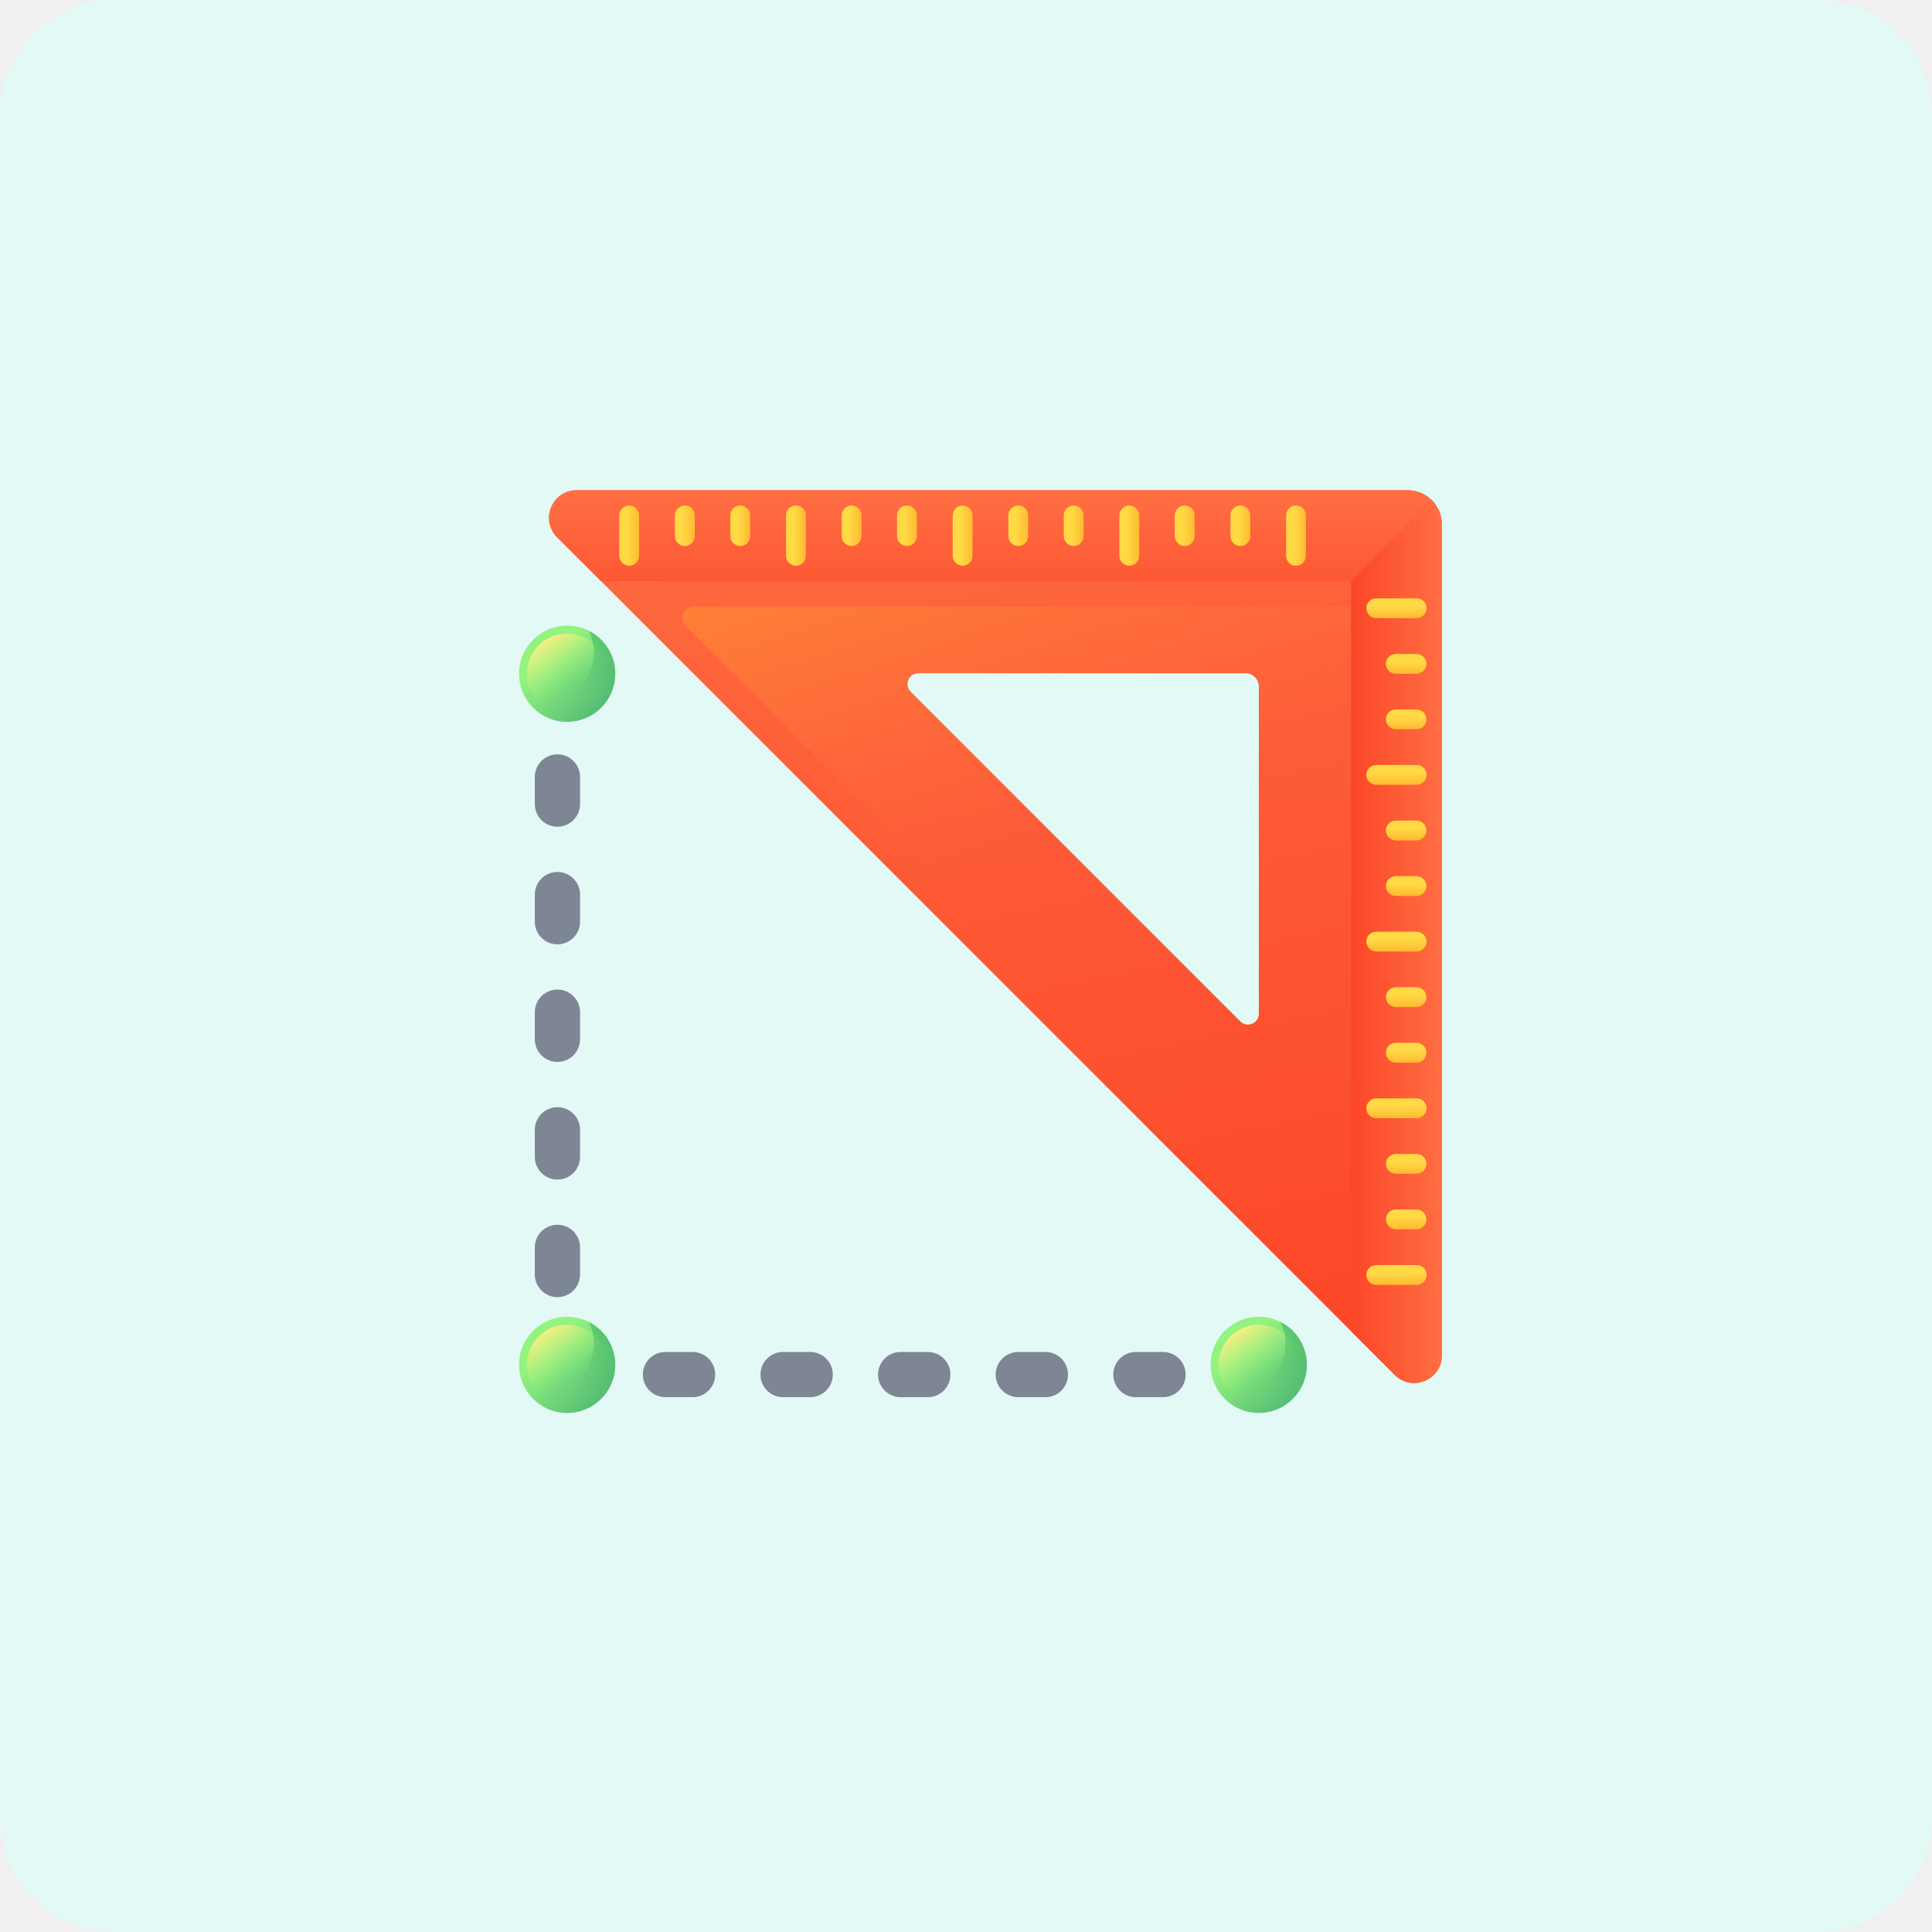
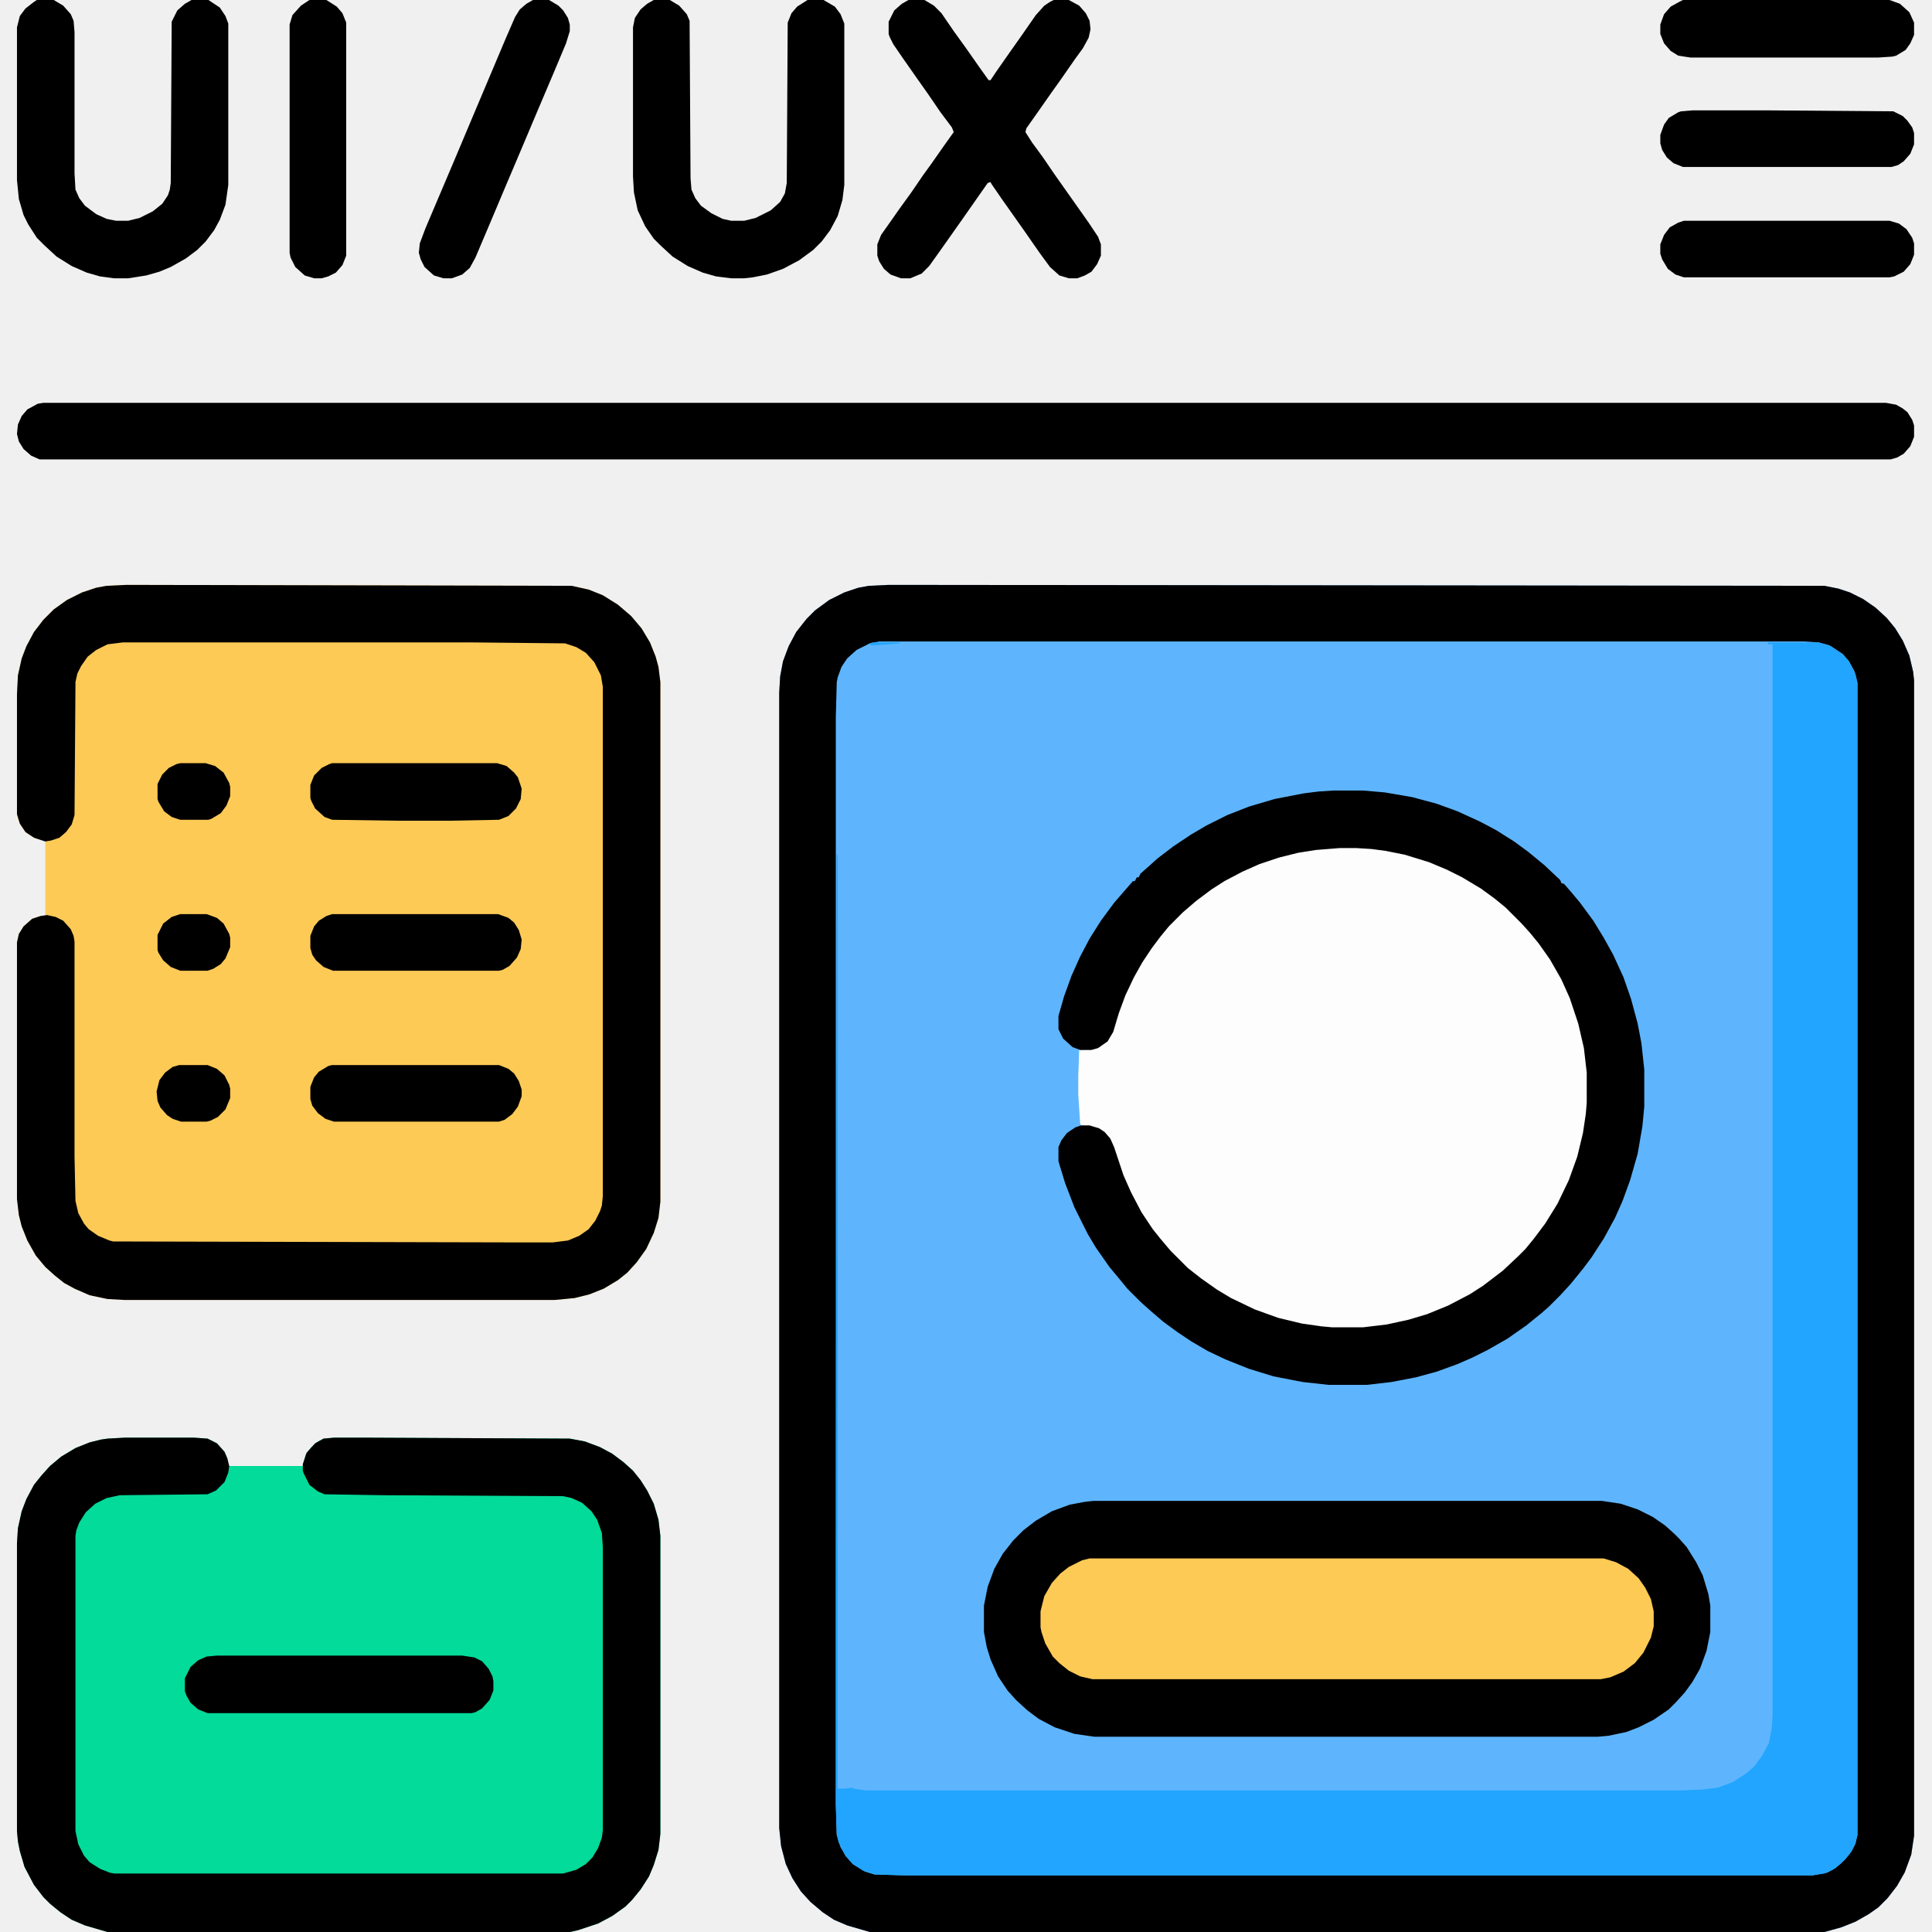
- <svg xmlns="http://www.w3.org/2000/svg" width="67" height="67" viewBox="0 0 67 67" fill="none">
-   <rect width="67" height="67" rx="4" fill="#E3F9F6" />
-   <g clip-path="url(#clip0_170_7098)">
-     <path d="M48.818 17H19.998C19.145 17 18.718 18.031 19.321 18.633L48.368 47.68C48.971 48.283 50.001 47.856 50.001 47.004V18.183C50.001 17.53 49.472 17 48.818 17V17ZM43.655 35.154C43.655 35.489 43.249 35.657 43.012 35.42L31.581 23.989C31.344 23.752 31.512 23.346 31.847 23.346H43.189C43.446 23.346 43.655 23.555 43.655 23.812V35.154Z" fill="url(#paint0_linear_170_7098)" />
-     <path d="M48.821 21.027H24.067C23.709 21.027 23.529 21.461 23.783 21.714L49.737 47.669C49.9 47.503 50.004 47.275 50.004 47.004V22.21C50.004 21.557 49.474 21.027 48.821 21.027ZM43.658 35.155C43.658 35.49 43.252 35.658 43.015 35.421L31.584 23.99C31.346 23.753 31.515 23.347 31.85 23.347H43.192C43.449 23.347 43.658 23.556 43.658 23.813V35.155Z" fill="url(#paint1_linear_170_7098)" />
-     <path d="M49.655 17.346C49.441 17.132 49.145 17 48.819 17H19.998C19.145 17 18.718 18.03 19.321 18.633L20.84 20.151H46.85L49.655 17.346Z" fill="url(#paint2_linear_170_7098)" />
-     <path d="M46.852 46.161L48.37 47.68C48.973 48.282 50.003 47.855 50.003 47.002V18.182C50.003 17.855 49.871 17.56 49.657 17.346L46.852 20.151V46.161Z" fill="url(#paint3_linear_170_7098)" />
-     <path d="M22.164 17.875V19.276C22.164 19.466 22.01 19.619 21.82 19.619C21.631 19.619 21.477 19.465 21.477 19.276V17.875C21.477 17.685 21.631 17.531 21.82 17.531C22.01 17.531 22.164 17.685 22.164 17.875Z" fill="url(#paint4_linear_170_7098)" />
-     <path d="M24.094 17.875V18.591C24.094 18.781 23.94 18.935 23.75 18.935C23.56 18.935 23.406 18.781 23.406 18.591V17.875C23.406 17.685 23.56 17.531 23.75 17.531C23.94 17.531 24.094 17.685 24.094 17.875Z" fill="url(#paint5_linear_170_7098)" />
-     <path d="M26.016 17.875V18.591C26.016 18.781 25.862 18.935 25.672 18.935C25.482 18.935 25.328 18.781 25.328 18.591V17.875C25.328 17.685 25.482 17.531 25.672 17.531C25.862 17.531 26.016 17.685 26.016 17.875Z" fill="url(#paint6_linear_170_7098)" />
-     <path d="M27.946 17.875V19.276C27.946 19.466 27.792 19.619 27.602 19.619C27.412 19.619 27.258 19.465 27.258 19.276V17.875C27.258 17.685 27.412 17.531 27.602 17.531C27.792 17.531 27.946 17.685 27.946 17.875Z" fill="url(#paint7_linear_170_7098)" />
-     <path d="M29.875 17.875V18.591C29.875 18.781 29.721 18.935 29.531 18.935C29.341 18.935 29.188 18.781 29.188 18.591V17.875C29.188 17.685 29.341 17.531 29.531 17.531C29.721 17.531 29.875 17.685 29.875 17.875Z" fill="url(#paint8_linear_170_7098)" />
-     <path d="M31.797 17.875V18.591C31.797 18.781 31.643 18.935 31.453 18.935C31.263 18.935 31.109 18.781 31.109 18.591V17.875C31.109 17.685 31.263 17.531 31.453 17.531C31.643 17.531 31.797 17.685 31.797 17.875Z" fill="url(#paint9_linear_170_7098)" />
-     <path d="M33.727 17.875V19.276C33.727 19.466 33.573 19.619 33.383 19.619C33.193 19.619 33.039 19.465 33.039 19.276V17.875C33.039 17.685 33.193 17.531 33.383 17.531C33.573 17.531 33.727 17.685 33.727 17.875Z" fill="url(#paint10_linear_170_7098)" />
-     <path d="M35.657 17.875V18.591C35.657 18.781 35.503 18.935 35.313 18.935C35.123 18.935 34.969 18.781 34.969 18.591V17.875C34.969 17.685 35.123 17.531 35.313 17.531C35.503 17.531 35.657 17.685 35.657 17.875Z" fill="url(#paint11_linear_170_7098)" />
-     <path d="M37.578 17.875V18.591C37.578 18.781 37.424 18.935 37.234 18.935C37.045 18.935 36.891 18.781 36.891 18.591V17.875C36.891 17.685 37.045 17.531 37.234 17.531C37.424 17.531 37.578 17.685 37.578 17.875Z" fill="url(#paint12_linear_170_7098)" />
-     <path d="M39.508 17.875V19.276C39.508 19.466 39.354 19.619 39.164 19.619C38.974 19.619 38.82 19.465 38.82 19.276V17.875C38.82 17.685 38.974 17.531 39.164 17.531C39.354 17.531 39.508 17.685 39.508 17.875Z" fill="url(#paint13_linear_170_7098)" />
-     <path d="M41.43 17.875V18.591C41.43 18.781 41.276 18.935 41.086 18.935C40.896 18.935 40.742 18.781 40.742 18.591V17.875C40.742 17.685 40.896 17.531 41.086 17.531C41.276 17.531 41.43 17.685 41.43 17.875Z" fill="url(#paint14_linear_170_7098)" />
-     <path d="M43.36 17.875V18.591C43.36 18.781 43.206 18.935 43.016 18.935C42.826 18.935 42.672 18.781 42.672 18.591V17.875C42.672 17.685 42.826 17.531 43.016 17.531C43.206 17.531 43.36 17.685 43.36 17.875Z" fill="url(#paint15_linear_170_7098)" />
-     <path d="M45.289 17.875V19.276C45.289 19.466 45.135 19.619 44.946 19.619C44.755 19.619 44.602 19.465 44.602 19.276V17.875C44.602 17.685 44.755 17.531 44.946 17.531C45.135 17.531 45.289 17.685 45.289 17.875Z" fill="url(#paint16_linear_170_7098)" />
-     <path d="M49.127 21.438H47.727C47.537 21.438 47.383 21.284 47.383 21.094C47.383 20.904 47.537 20.75 47.727 20.75H49.127C49.317 20.75 49.471 20.904 49.471 21.094C49.471 21.284 49.317 21.438 49.127 21.438Z" fill="url(#paint17_linear_170_7098)" />
-     <path d="M49.122 23.366H48.406C48.216 23.366 48.062 23.212 48.062 23.022C48.062 22.832 48.217 22.678 48.406 22.678H49.122C49.312 22.678 49.466 22.832 49.466 23.022C49.466 23.212 49.312 23.366 49.122 23.366Z" fill="url(#paint18_linear_170_7098)" />
-     <path d="M49.122 25.291H48.406C48.216 25.291 48.062 25.137 48.062 24.947C48.062 24.757 48.217 24.604 48.406 24.604H49.122C49.312 24.604 49.466 24.758 49.466 24.947C49.466 25.137 49.312 25.291 49.122 25.291Z" fill="url(#paint19_linear_170_7098)" />
-     <path d="M49.127 27.217H47.727C47.537 27.217 47.383 27.063 47.383 26.873C47.383 26.683 47.537 26.529 47.727 26.529H49.127C49.317 26.529 49.471 26.683 49.471 26.873C49.471 27.063 49.317 27.217 49.127 27.217Z" fill="url(#paint20_linear_170_7098)" />
-     <path d="M49.122 29.145H48.406C48.216 29.145 48.062 28.991 48.062 28.801C48.062 28.611 48.217 28.457 48.406 28.457H49.122C49.312 28.457 49.466 28.611 49.466 28.801C49.466 28.991 49.312 29.145 49.122 29.145Z" fill="url(#paint21_linear_170_7098)" />
-     <path d="M49.122 31.071H48.406C48.216 31.071 48.062 30.917 48.062 30.727C48.062 30.537 48.217 30.383 48.406 30.383H49.122C49.312 30.383 49.466 30.537 49.466 30.727C49.466 30.917 49.312 31.071 49.122 31.071Z" fill="url(#paint22_linear_170_7098)" />
-     <path d="M49.127 32.998H47.727C47.537 32.998 47.383 32.844 47.383 32.654C47.383 32.465 47.537 32.31 47.727 32.31H49.127C49.317 32.31 49.471 32.465 49.471 32.654C49.471 32.844 49.317 32.998 49.127 32.998Z" fill="url(#paint23_linear_170_7098)" />
-     <path d="M49.122 34.924H48.406C48.216 34.924 48.062 34.77 48.062 34.58C48.062 34.39 48.217 34.236 48.406 34.236H49.122C49.312 34.236 49.466 34.39 49.466 34.58C49.466 34.77 49.312 34.924 49.122 34.924Z" fill="url(#paint24_linear_170_7098)" />
-     <path d="M49.122 36.852H48.406C48.216 36.852 48.062 36.698 48.062 36.508C48.062 36.318 48.217 36.164 48.406 36.164H49.122C49.312 36.164 49.466 36.318 49.466 36.508C49.466 36.698 49.312 36.852 49.122 36.852Z" fill="url(#paint25_linear_170_7098)" />
-     <path d="M49.127 38.778H47.727C47.537 38.778 47.383 38.624 47.383 38.434C47.383 38.244 47.537 38.09 47.727 38.09H49.127C49.317 38.09 49.471 38.244 49.471 38.434C49.471 38.624 49.317 38.778 49.127 38.778Z" fill="url(#paint26_linear_170_7098)" />
-     <path d="M49.122 40.705H48.406C48.216 40.705 48.062 40.551 48.062 40.361C48.062 40.172 48.217 40.018 48.406 40.018H49.122C49.312 40.018 49.466 40.172 49.466 40.361C49.466 40.551 49.312 40.705 49.122 40.705Z" fill="url(#paint27_linear_170_7098)" />
-     <path d="M49.122 42.631H48.406C48.216 42.631 48.062 42.477 48.062 42.287C48.062 42.097 48.217 41.943 48.406 41.943H49.122C49.312 41.943 49.466 42.097 49.466 42.287C49.466 42.477 49.312 42.631 49.122 42.631Z" fill="url(#paint28_linear_170_7098)" />
-     <path d="M49.127 44.559H47.727C47.537 44.559 47.383 44.405 47.383 44.215C47.383 44.025 47.537 43.871 47.727 43.871H49.127C49.317 43.871 49.471 44.025 49.471 44.215C49.471 44.405 49.317 44.559 49.127 44.559Z" fill="url(#paint29_linear_170_7098)" />
-     <path d="M44.411 48.453H43.469C43.036 48.453 42.685 48.102 42.685 47.669C42.685 47.236 43.036 46.885 43.469 46.885H44.411C44.844 46.885 45.195 47.236 45.195 47.669C45.195 48.102 44.844 48.453 44.411 48.453ZM40.332 48.453H39.391C38.958 48.453 38.607 48.102 38.607 47.669C38.607 47.236 38.958 46.885 39.391 46.885H40.332C40.765 46.885 41.117 47.236 41.117 47.669C41.117 48.102 40.766 48.453 40.332 48.453ZM36.254 48.453H35.313C34.88 48.453 34.528 48.102 34.528 47.669C34.528 47.236 34.88 46.885 35.313 46.885H36.254C36.687 46.885 37.038 47.236 37.038 47.669C37.038 48.102 36.687 48.453 36.254 48.453ZM32.175 48.453H31.234C30.801 48.453 30.45 48.102 30.45 47.669C30.45 47.236 30.801 46.885 31.234 46.885H32.175C32.609 46.885 32.96 47.236 32.96 47.669C32.96 48.102 32.609 48.453 32.175 48.453ZM28.097 48.453H27.156C26.723 48.453 26.372 48.102 26.372 47.669C26.372 47.236 26.723 46.885 27.156 46.885H28.097C28.53 46.885 28.881 47.236 28.881 47.669C28.881 48.102 28.53 48.453 28.097 48.453ZM24.019 48.453H23.077C22.644 48.453 22.293 48.102 22.293 47.669C22.293 47.236 22.644 46.885 23.077 46.885H24.019C24.452 46.885 24.803 47.236 24.803 47.669C24.803 48.102 24.452 48.453 24.019 48.453ZM19.94 48.453H19.331C18.898 48.453 18.547 48.102 18.547 47.669V47.337C18.547 46.904 18.898 46.553 19.331 46.553C19.596 46.553 19.831 46.684 19.973 46.886C20.391 46.903 20.724 47.247 20.724 47.669C20.724 48.102 20.373 48.453 19.94 48.453ZM19.331 44.984C18.898 44.984 18.547 44.633 18.547 44.2V43.258C18.547 42.825 18.898 42.474 19.331 42.474C19.764 42.474 20.116 42.825 20.116 43.258V44.2C20.116 44.633 19.764 44.984 19.331 44.984ZM19.331 40.906C18.898 40.906 18.547 40.554 18.547 40.121V39.18C18.547 38.747 18.898 38.396 19.331 38.396C19.764 38.396 20.116 38.747 20.116 39.18V40.121C20.116 40.554 19.764 40.906 19.331 40.906ZM19.331 36.827C18.898 36.827 18.547 36.476 18.547 36.043V35.102C18.547 34.669 18.898 34.317 19.331 34.317C19.764 34.317 20.116 34.669 20.116 35.102V36.043C20.116 36.476 19.764 36.827 19.331 36.827ZM19.331 32.749C18.898 32.749 18.547 32.398 18.547 31.964V31.023C18.547 30.59 18.898 30.239 19.331 30.239C19.764 30.239 20.116 30.59 20.116 31.023V31.964C20.116 32.398 19.764 32.749 19.331 32.749ZM19.331 28.67C18.898 28.67 18.547 28.319 18.547 27.886V26.945C18.547 26.512 18.898 26.16 19.331 26.16C19.764 26.16 20.116 26.512 20.116 26.945V27.886C20.116 28.319 19.764 28.67 19.331 28.67ZM19.331 24.592C18.898 24.592 18.547 24.241 18.547 23.808V22.866C18.547 22.433 18.898 22.082 19.331 22.082C19.764 22.082 20.116 22.433 20.116 22.866V23.808C20.116 24.241 19.764 24.592 19.331 24.592Z" fill="#7E8595" />
-     <path d="M19.668 49.001C20.59 49.001 21.336 48.254 21.336 47.332C21.336 46.411 20.59 45.664 19.668 45.664C18.747 45.664 18 46.411 18 47.332C18 48.254 18.747 49.001 19.668 49.001Z" fill="url(#paint30_linear_170_7098)" />
-     <path d="M19.666 48.724C20.435 48.724 21.058 48.101 21.058 47.332C21.058 46.563 20.435 45.94 19.666 45.94C18.897 45.94 18.273 46.563 18.273 47.332C18.273 48.101 18.897 48.724 19.666 48.724Z" fill="url(#paint31_linear_170_7098)" />
-     <path d="M20.418 45.84C20.531 46.064 20.594 46.318 20.594 46.586C20.594 47.507 19.847 48.254 18.926 48.254C18.658 48.254 18.404 48.191 18.18 48.078C18.453 48.625 19.019 49 19.672 49C20.593 49 21.34 48.254 21.34 47.332C21.34 46.679 20.965 46.114 20.418 45.84Z" fill="url(#paint32_linear_170_7098)" />
-     <path d="M19.668 25.034C20.59 25.034 21.336 24.287 21.336 23.366C21.336 22.444 20.59 21.697 19.668 21.697C18.747 21.697 18 22.444 18 23.366C18 24.287 18.747 25.034 19.668 25.034Z" fill="url(#paint33_linear_170_7098)" />
-     <path d="M19.666 24.757C20.435 24.757 21.058 24.134 21.058 23.365C21.058 22.596 20.435 21.973 19.666 21.973C18.897 21.973 18.273 22.596 18.273 23.365C18.273 24.134 18.897 24.757 19.666 24.757Z" fill="url(#paint34_linear_170_7098)" />
-     <path d="M20.418 21.873C20.531 22.098 20.594 22.351 20.594 22.619C20.594 23.541 19.847 24.288 18.926 24.288C18.658 24.288 18.404 24.224 18.18 24.111C18.454 24.658 19.019 25.034 19.672 25.034C20.593 25.034 21.34 24.287 21.34 23.365C21.34 22.712 20.965 22.147 20.418 21.873Z" fill="url(#paint35_linear_170_7098)" />
-     <path d="M43.653 49.001C44.574 49.001 45.321 48.254 45.321 47.332C45.321 46.411 44.574 45.664 43.653 45.664C42.731 45.664 41.984 46.411 41.984 47.332C41.984 48.254 42.731 49.001 43.653 49.001Z" fill="url(#paint36_linear_170_7098)" />
-     <path d="M43.65 48.724C44.419 48.724 45.042 48.101 45.042 47.332C45.042 46.563 44.419 45.94 43.65 45.94C42.881 45.94 42.258 46.563 42.258 47.332C42.258 48.101 42.881 48.724 43.65 48.724Z" fill="url(#paint37_linear_170_7098)" />
-     <path d="M44.403 45.84C44.515 46.064 44.578 46.318 44.578 46.586C44.578 47.507 43.832 48.254 42.91 48.254C42.642 48.254 42.389 48.191 42.164 48.078C42.438 48.625 43.003 49 43.656 49C44.578 49 45.325 48.253 45.325 47.332C45.325 46.679 44.949 46.114 44.403 45.84Z" fill="url(#paint38_linear_170_7098)" />
-   </g>
-   <defs>
-     <linearGradient id="paint0_linear_170_7098" x1="32.856" y1="10.13" x2="46.399" y2="74.667" gradientUnits="userSpaceOnUse">
-       <stop stop-color="#FF7044" />
-       <stop offset="1" stop-color="#F92814" />
-     </linearGradient>
-     <linearGradient id="paint1_linear_170_7098" x1="38.974" y1="27.936" x2="32.817" y2="10.151" gradientUnits="userSpaceOnUse">
-       <stop stop-color="#FF7044" stop-opacity="0" />
-       <stop offset="1" stop-color="#FFA425" />
-     </linearGradient>
-     <linearGradient id="paint2_linear_170_7098" x1="34.347" y1="16.899" x2="34.347" y2="26.719" gradientUnits="userSpaceOnUse">
-       <stop stop-color="#FF7044" />
-       <stop offset="1" stop-color="#F92814" />
-     </linearGradient>
-     <linearGradient id="paint3_linear_170_7098" x1="50.127" y1="32.654" x2="44.518" y2="32.654" gradientUnits="userSpaceOnUse">
-       <stop stop-color="#FF7044" />
-       <stop offset="1" stop-color="#F92814" />
-     </linearGradient>
-     <linearGradient id="paint4_linear_170_7098" x1="21.74" y1="18.575" x2="22.448" y2="18.575" gradientUnits="userSpaceOnUse">
-       <stop stop-color="#FFDA45" />
-       <stop offset="1" stop-color="#FFA425" />
-     </linearGradient>
-     <linearGradient id="paint5_linear_170_7098" x1="23.67" y1="18.233" x2="24.378" y2="18.233" gradientUnits="userSpaceOnUse">
-       <stop stop-color="#FFDA45" />
-       <stop offset="1" stop-color="#FFA425" />
-     </linearGradient>
-     <linearGradient id="paint6_linear_170_7098" x1="25.592" y1="18.233" x2="26.3" y2="18.233" gradientUnits="userSpaceOnUse">
-       <stop stop-color="#FFDA45" />
-       <stop offset="1" stop-color="#FFA425" />
-     </linearGradient>
-     <linearGradient id="paint7_linear_170_7098" x1="27.522" y1="18.575" x2="28.229" y2="18.575" gradientUnits="userSpaceOnUse">
-       <stop stop-color="#FFDA45" />
-       <stop offset="1" stop-color="#FFA425" />
-     </linearGradient>
-     <linearGradient id="paint8_linear_170_7098" x1="29.451" y1="18.233" x2="30.159" y2="18.233" gradientUnits="userSpaceOnUse">
-       <stop stop-color="#FFDA45" />
-       <stop offset="1" stop-color="#FFA425" />
-     </linearGradient>
-     <linearGradient id="paint9_linear_170_7098" x1="31.373" y1="18.233" x2="32.081" y2="18.233" gradientUnits="userSpaceOnUse">
-       <stop stop-color="#FFDA45" />
-       <stop offset="1" stop-color="#FFA425" />
-     </linearGradient>
-     <linearGradient id="paint10_linear_170_7098" x1="33.303" y1="18.575" x2="34.01" y2="18.575" gradientUnits="userSpaceOnUse">
-       <stop stop-color="#FFDA45" />
-       <stop offset="1" stop-color="#FFA425" />
-     </linearGradient>
-     <linearGradient id="paint11_linear_170_7098" x1="35.233" y1="18.233" x2="35.94" y2="18.233" gradientUnits="userSpaceOnUse">
-       <stop stop-color="#FFDA45" />
-       <stop offset="1" stop-color="#FFA425" />
-     </linearGradient>
-     <linearGradient id="paint12_linear_170_7098" x1="37.154" y1="18.233" x2="37.862" y2="18.233" gradientUnits="userSpaceOnUse">
-       <stop stop-color="#FFDA45" />
-       <stop offset="1" stop-color="#FFA425" />
-     </linearGradient>
-     <linearGradient id="paint13_linear_170_7098" x1="39.084" y1="18.575" x2="39.792" y2="18.575" gradientUnits="userSpaceOnUse">
-       <stop stop-color="#FFDA45" />
-       <stop offset="1" stop-color="#FFA425" />
-     </linearGradient>
-     <linearGradient id="paint14_linear_170_7098" x1="41.006" y1="18.233" x2="41.714" y2="18.233" gradientUnits="userSpaceOnUse">
-       <stop stop-color="#FFDA45" />
-       <stop offset="1" stop-color="#FFA425" />
-     </linearGradient>
-     <linearGradient id="paint15_linear_170_7098" x1="42.936" y1="18.233" x2="43.643" y2="18.233" gradientUnits="userSpaceOnUse">
-       <stop stop-color="#FFDA45" />
-       <stop offset="1" stop-color="#FFA425" />
-     </linearGradient>
-     <linearGradient id="paint16_linear_170_7098" x1="44.865" y1="18.575" x2="45.573" y2="18.575" gradientUnits="userSpaceOnUse">
-       <stop stop-color="#FFDA45" />
-       <stop offset="1" stop-color="#FFA425" />
-     </linearGradient>
-     <linearGradient id="paint17_linear_170_7098" x1="48.427" y1="21.014" x2="48.427" y2="21.721" gradientUnits="userSpaceOnUse">
-       <stop stop-color="#FFDA45" />
-       <stop offset="1" stop-color="#FFA425" />
-     </linearGradient>
-     <linearGradient id="paint18_linear_170_7098" x1="48.764" y1="22.942" x2="48.764" y2="23.649" gradientUnits="userSpaceOnUse">
-       <stop stop-color="#FFDA45" />
-       <stop offset="1" stop-color="#FFA425" />
-     </linearGradient>
-     <linearGradient id="paint19_linear_170_7098" x1="48.764" y1="24.867" x2="48.764" y2="25.575" gradientUnits="userSpaceOnUse">
-       <stop stop-color="#FFDA45" />
-       <stop offset="1" stop-color="#FFA425" />
-     </linearGradient>
-     <linearGradient id="paint20_linear_170_7098" x1="48.427" y1="26.793" x2="48.427" y2="27.501" gradientUnits="userSpaceOnUse">
-       <stop stop-color="#FFDA45" />
-       <stop offset="1" stop-color="#FFA425" />
-     </linearGradient>
-     <linearGradient id="paint21_linear_170_7098" x1="48.764" y1="28.721" x2="48.764" y2="29.428" gradientUnits="userSpaceOnUse">
-       <stop stop-color="#FFDA45" />
-       <stop offset="1" stop-color="#FFA425" />
-     </linearGradient>
-     <linearGradient id="paint22_linear_170_7098" x1="48.764" y1="30.647" x2="48.764" y2="31.354" gradientUnits="userSpaceOnUse">
-       <stop stop-color="#FFDA45" />
-       <stop offset="1" stop-color="#FFA425" />
-     </linearGradient>
-     <linearGradient id="paint23_linear_170_7098" x1="48.427" y1="32.574" x2="48.427" y2="33.282" gradientUnits="userSpaceOnUse">
-       <stop stop-color="#FFDA45" />
-       <stop offset="1" stop-color="#FFA425" />
-     </linearGradient>
-     <linearGradient id="paint24_linear_170_7098" x1="48.764" y1="34.5" x2="48.764" y2="35.208" gradientUnits="userSpaceOnUse">
-       <stop stop-color="#FFDA45" />
-       <stop offset="1" stop-color="#FFA425" />
-     </linearGradient>
-     <linearGradient id="paint25_linear_170_7098" x1="48.764" y1="36.428" x2="48.764" y2="37.136" gradientUnits="userSpaceOnUse">
-       <stop stop-color="#FFDA45" />
-       <stop offset="1" stop-color="#FFA425" />
-     </linearGradient>
-     <linearGradient id="paint26_linear_170_7098" x1="48.427" y1="38.354" x2="48.427" y2="39.061" gradientUnits="userSpaceOnUse">
-       <stop stop-color="#FFDA45" />
-       <stop offset="1" stop-color="#FFA425" />
-     </linearGradient>
-     <linearGradient id="paint27_linear_170_7098" x1="48.764" y1="40.281" x2="48.764" y2="40.989" gradientUnits="userSpaceOnUse">
-       <stop stop-color="#FFDA45" />
-       <stop offset="1" stop-color="#FFA425" />
-     </linearGradient>
-     <linearGradient id="paint28_linear_170_7098" x1="48.764" y1="42.207" x2="48.764" y2="42.915" gradientUnits="userSpaceOnUse">
-       <stop stop-color="#FFDA45" />
-       <stop offset="1" stop-color="#FFA425" />
-     </linearGradient>
-     <linearGradient id="paint29_linear_170_7098" x1="48.427" y1="44.135" x2="48.427" y2="44.842" gradientUnits="userSpaceOnUse">
-       <stop stop-color="#FFDA45" />
-       <stop offset="1" stop-color="#FFA425" />
-     </linearGradient>
-     <linearGradient id="paint30_linear_170_7098" x1="19.044" y1="46.708" x2="21.205" y2="48.869" gradientUnits="userSpaceOnUse">
-       <stop stop-color="#92F37F" />
-       <stop offset="1" stop-color="#4AB272" />
-     </linearGradient>
-     <linearGradient id="paint31_linear_170_7098" x1="19.866" y1="47.615" x2="18.837" y2="46.156" gradientUnits="userSpaceOnUse">
-       <stop stop-color="#92F37F" stop-opacity="0" />
-       <stop offset="1" stop-color="#FFEE83" />
-     </linearGradient>
-     <linearGradient id="paint32_linear_170_7098" x1="19.73" y1="47.971" x2="22.023" y2="43.707" gradientUnits="userSpaceOnUse">
-       <stop stop-color="#4AB272" stop-opacity="0" />
-       <stop offset="1" stop-color="#009245" />
-     </linearGradient>
-     <linearGradient id="paint33_linear_170_7098" x1="19.044" y1="22.741" x2="21.205" y2="24.902" gradientUnits="userSpaceOnUse">
-       <stop stop-color="#92F37F" />
-       <stop offset="1" stop-color="#4AB272" />
-     </linearGradient>
-     <linearGradient id="paint34_linear_170_7098" x1="19.866" y1="23.649" x2="18.837" y2="22.189" gradientUnits="userSpaceOnUse">
-       <stop stop-color="#92F37F" stop-opacity="0" />
-       <stop offset="1" stop-color="#FFEE83" />
-     </linearGradient>
-     <linearGradient id="paint35_linear_170_7098" x1="19.73" y1="24.005" x2="22.023" y2="19.74" gradientUnits="userSpaceOnUse">
-       <stop stop-color="#4AB272" stop-opacity="0" />
-       <stop offset="1" stop-color="#009245" />
-     </linearGradient>
-     <linearGradient id="paint36_linear_170_7098" x1="43.028" y1="46.708" x2="45.189" y2="48.869" gradientUnits="userSpaceOnUse">
-       <stop stop-color="#92F37F" />
-       <stop offset="1" stop-color="#4AB272" />
-     </linearGradient>
-     <linearGradient id="paint37_linear_170_7098" x1="43.85" y1="47.615" x2="42.821" y2="46.156" gradientUnits="userSpaceOnUse">
-       <stop stop-color="#92F37F" stop-opacity="0" />
-       <stop offset="1" stop-color="#FFEE83" />
-     </linearGradient>
-     <linearGradient id="paint38_linear_170_7098" x1="43.714" y1="47.971" x2="46.007" y2="43.707" gradientUnits="userSpaceOnUse">
-       <stop stop-color="#4AB272" stop-opacity="0" />
-       <stop offset="1" stop-color="#009245" />
-     </linearGradient>
-     <clipPath id="clip0_170_7098">
-       <rect width="32" height="32" fill="white" transform="translate(18 17)" />
-     </clipPath>
-   </defs>
+ <svg xmlns="http://www.w3.org/2000/svg" version="1.1" viewBox="0 0 2048 2048" width="512" height="512">
+   <path transform="translate(942,620)" d="m0 0 992 1 15 3 12 4 14 7 13 9 12 11 9 11 8 13 7 16 4 17 1 9v1225l-3 20-7 19-8 14-10 13-10 10-10 7-14 8-15 6-18 5h-1012l-24-7-14-6-12-8-13-11-10-11-9-14-7-15-5-19-2-19v-1204l1-17 3-16 6-16 8-15 11-14 9-9 15-11 16-8 15-5 11-2z" fill="#5EB5FE" />
+   <path transform="translate(134,620)" d="m0 0 472 1 18 4 15 6 16 10 14 12 11 13 9 15 6 15 3 11 2 16v551l-2 17-5 16-8 17-10 14-10 11-10 8-15 9-15 6-16 4-21 2h-456l-18-1-19-4-16-7-11-6-10-8-10-9-10-12-9-16-6-15-3-12-2-17v-272l2-9 5-8 9-8 9-3h5v-80l-10-2-10-6-6-8-3-7-1-5v-127l1-20 4-18 5-13 8-15 10-13 11-11 14-10 16-8 15-5 11-2z" fill="#FECA56" />
+   <path transform="translate(132,1524)" d="m0 0h74l14 1 10 5 8 9 3 7 1 8h79l3-12 6-8 7-6 6-3 11-1h39l211 1 16 3 16 6 13 7 12 9 10 9 8 10 7 11 7 14 5 17 2 17v316l-2 17-5 16-5 12-9 14-9 11-7 7-14 10-15 8-21 7-9 2h-490l-24-7-14-6-12-8-11-9-7-7-10-13-10-19-5-17-2-10-1-11v-305l1-16 4-18 5-13 8-15 8-10 9-10 12-10 15-9 15-6 12-3 7-1z" fill="#02DB99" />
+   <path transform="translate(942,620)" d="m0 0 992 1 15 3 12 4 14 7 13 9 12 11 9 11 8 13 7 16 4 17 1 9v1225l-3 20-7 19-8 14-10 13-10 10-10 7-14 8-15 6-18 5h-1012l-24-7-14-6-12-8-13-11-10-11-9-14-7-15-5-19-2-19v-1204l1-17 3-16 6-16 8-15 11-14 9-9 15-11 16-8 15-5 11-2zm-10 60-10 2-14 7-10 9-6 9-4 11-1 5-1 37v1153l1 32 4 13 6 10 7 8 13 8 10 3 33 1h961l16-3 9-5 10-9 7-9 4-8 2-9v-1221l-3-12-6-11-7-8-14-9-11-3-15-1z" fill="#010000" />
+   <path transform="translate(1420,898)" d="m0 0h18l24 2 22 4 19 5 20 7 24 11 20 12 14 10 11 9 12 11 17 17 11 14 10 14 14 24 9 20 10 30 5 23 3 26v32l-2 20-5 25-6 21-10 25-12 23-12 18-10 13-12 14-14 14-8 7-21 16-22 13-23 11-25 9-25 6-20 3-11 1h-33l-26-3-24-5-27-9-18-8-21-11-12-8-16-12-13-11-19-19-9-11-11-15-12-20-12-25-8-22-5-16-5-9-7-6-7-3-14-2-1-2-2-31v-19l1-28 13-1 8-3 6-4 3-1 2-4 5-12 6-20 10-24 11-21 10-15 10-14 9-10 7-8 14-14 11-9 18-13 20-12 23-11 19-7 23-6 15-3 16-2z" fill="#FDFDFE" />
+   <path transform="translate(1874,681)" d="m0 0h54l13 4 13 9 6 7 7 14 2 9v1221l-3 11-5 9-9 10-9 7-9 4-13 2h-961l-33-1-12-4-11-7-8-9-7-14-2-8-1-32v-196l1-811h1v990h8l7-1 2 1 13 2h861l26-1 16-2 16-6 14-9 9-8 8-11 7-13 3-15 1-13v-1137h-5z" fill="#21A5FE" />
+   <path transform="translate(1159,1591)" d="m0 0h539l20 3 18 6 16 8 13 9 10 9 5 5 8 9 10 16 7 14 6 20 2 12v28l-4 20-7 19-8 14-8 11-9 10-8 8-16 11-16 8-13 5-19 4-11 1h-534l-21-3-21-7-17-9-12-9-12-11-9-10-10-15-8-18-4-13-3-16v-28l4-20 7-19 9-16 11-14 11-11 13-10 17-10 19-7 16-3z" fill="#010000" />
+   <path transform="translate(134,620)" d="m0 0 472 1 18 4 15 6 16 10 14 12 11 13 9 15 6 15 3 11 2 16v551l-2 17-5 16-8 17-10 14-10 11-10 8-15 9-15 6-16 4-21 2h-456l-18-1-19-4-16-7-11-6-10-8-10-9-10-12-9-16-6-15-3-12-2-17v-272l2-9 5-8 9-8 9-3 7-1 9 2 8 4 8 9 3 7 1 6v228l1 47 3 13 6 11 5 6 10 7 12 5 4 1 425 1h41l16-2 12-5 10-7 7-9 5-10 2-6 1-10v-540l-2-12-7-14-9-10-10-6-12-4-97-1h-372l-16 2-12 6-9 7-7 10-4 8-2 9-1 141-3 10-6 8-7 6-9 3-6 1-12-4-9-6-6-9-3-10v-127l1-20 4-18 5-13 8-15 10-13 11-11 14-10 16-8 15-5 11-2z" fill="#010000" />
+   <path transform="translate(46,427)" d="m0 0h1953l11 2 7 4 5 4 5 8 2 6v12l-4 10-7 8-7 4-7 2h-1962l-9-4-8-7-5-8-2-8 1-10 4-9 6-7 11-6z" fill="#010000" />
+   <path transform="translate(132,1524)" d="m0 0h74l14 1 10 5 8 9 3 7 2 8-1 7-4 10-9 9-9 4-93 1-14 3-12 6-10 9-7 11-3 8-1 6v313l3 14 6 12 6 7 11 7 10 4 5 1h476l14-4 10-6 7-7 6-10 4-11 1-8v-300l-1-15-5-14-6-9-10-9-11-5-9-2-191-1-62-1-7-3-9-7-6-12-1-3v-7l4-12 9-10 9-5 11-1h39l211 1 16 3 16 6 13 7 12 9 10 9 8 10 7 11 7 14 5 17 2 17v316l-2 17-5 16-5 12-9 14-9 11-7 7-14 10-15 8-21 7-9 2h-490l-24-7-14-6-12-8-11-9-7-7-10-13-10-19-5-17-2-10-1-11v-305l1-16 4-18 5-13 8-15 8-10 9-10 12-10 15-9 15-6 12-3 7-1z" fill="#010000" />
+   <path transform="translate(1413,838)" d="m0 0h32l23 2 29 5 26 7 22 8 24 11 17 9 19 12 15 11 17 14 17 16 1 3 3 1 7 8 10 12 14 19 11 18 10 18 11 24 8 23 7 26 4 21 3 28v39l-2 21-5 29-8 28-8 22-8 18-12 22-13 20-9 12-13 16-11 12-12 12-8 7-16 13-20 14-21 12-16 8-16 7-22 8-22 6-26 5-26 3h-41l-27-3-31-6-26-8-25-10-19-9-17-10-15-10-15-11-14-12-10-9-14-14-9-11-10-12-14-20-9-15-14-28-10-26-7-23v-15l3-7 6-8 9-6 6-2h9l10 3 6 4 6 7 4 9 10 30 8 18 11 21 12 18 8 10 11 13 18 18 14 11 17 12 15 9 25 12 25 9 25 6 21 3 11 1h33l25-3 23-5 20-6 22-9 23-12 14-9 21-16 16-15 8-8 9-11 12-16 13-21 12-25 9-25 6-25 3-20 1-12v-32l-3-26-6-26-9-27-9-20-12-21-12-17-9-11-9-10-17-17-11-9-15-11-20-12-16-8-19-8-26-8-20-4-15-2-16-1h-18l-25 2-19 3-20 5-21 7-18 8-19 10-14 9-16 12-14 12-15 15-9 11-9 12-10 15-9 16-9 19-7 19-6 20-6 10-10 7-7 2h-12l-8-3-10-9-5-10v-14l6-21 8-22 9-20 10-19 12-19 14-19 13-15 7-8h2l2-4h2l2-4 8-7 10-9 17-13 18-12 17-10 22-11 23-9 27-8 31-6 16-2z" fill="#010000" />
+   <path transform="translate(1155,1652)" d="m0 0h545l13 4 13 7 11 10 7 10 6 12 3 13v16l-3 12-8 16-9 11-12 9-14 6-10 2h-539l-13-3-12-6-10-8-7-7-8-14-4-12-1-5v-17l4-16 8-14 9-10 9-7 14-7z" fill="#FECA56" />
+   <path transform="translate(39)" d="m0 0h18l10 6 8 9 3 7 1 12v150l1 17 4 9 6 8 12 9 11 5 10 2h13l12-3 14-7 10-8 6-9 2-6 1-7 1-171 6-12 8-7 7-4h18l12 8 6 9 3 8v171l-3 21-6 16-6 11-9 12-9 9-12 9-16 9-12 5-14 4-19 3h-15l-15-2-14-4-16-7-16-10-13-12-8-8-9-14-5-10-5-17-2-20v-162l3-12 6-8 9-7z" fill="#010000" />
+   <path transform="translate(693)" d="m0 0h17l10 6 8 9 3 7 1 167 1 12 4 9 6 8 11 8 12 6 9 2h14l12-3 16-8 10-9 5-9 2-11 1-170 4-10 6-7 11-7h17l12 7 6 8 4 10v171l-2 16-5 17-8 15-9 12-9 9-15 11-17 9-17 6-15 3-9 1h-14l-16-2-14-4-16-7-16-10-13-12-7-7-9-13-8-17-4-19-1-17v-158l2-10 6-9 7-6z" fill="#010000" />
+   <path transform="translate(963)" d="m0 0h17l10 6 8 8 13 19 13 18 14 20 10 14h2l6-9 14-20 12-17 16-23 9-10 6-4 4-2h16l11 6 7 8 4 8 1 9-2 9-6 11-8 11-16 23-10 14-14 20-12 17-1 4 7 11 11 15 13 19 36 51 10 15 3 8v12l-4 9-6 8-7 4-8 3h-9l-10-3-10-9-11-15-16-23-24-34-11-16-1-2-3 1-28 40-24 34-10 14-8 8-12 5h-10l-11-4-7-6-5-8-2-6v-12l4-10 12-17 7-10 13-18 13-19 8-11 14-20 10-14-2-5-12-16-13-19-12-17-14-20-11-16-4-8-1-3v-13l6-12 8-7z" fill="#010000" />
+   <path transform="translate(230,1755)" d="m0 0h260l13 2 8 4 7 8 4 8 1 5v10l-4 10-8 9-7 4-4 1h-280l-10-4-8-7-4-7-2-5v-14l6-12 8-7 9-4z" fill="#010000" />
+   <path transform="translate(565)" d="m0 0h17l10 6 5 5 5 8 2 7v7l-4 13-13 31-17 40-19 45-14 33-19 45-14 33-6 11-8 7-11 4h-9l-10-3-10-9-4-8-2-7 1-10 6-16 31-73 16-38 38-90 10-23 5-8 7-6z" fill="#010000" />
+   <path transform="translate(328)" d="m0 0h18l11 7 6 7 4 10v247l-4 10-7 8-8 4-7 2h-8l-10-3-10-9-5-10-1-5v-242l3-10 9-10z" fill="#010000" />
+   <path transform="translate(1784)" d="m0 0h219l11 4 10 9 5 11v13l-4 9-5 7-10 6-4 1-15 1h-199l-13-2-8-5-7-8-4-10v-10l4-11 7-8 9-5z" fill="#010000" />
+   <path transform="translate(1785,234)" d="m0 0h218l10 3 8 6 6 9 2 6v12l-4 10-7 8-10 5-5 1h-218l-9-3-8-6-6-10-2-6v-10l4-10 6-8 9-5z" fill="#010000" />
+   <path transform="translate(1794,117)" d="m0 0h82l131 1 10 5 5 5 5 7 2 6v12l-4 10-7 8-6 4-7 2h-221l-10-4-7-6-5-8-2-7v-9l4-11 5-7 10-6 3-1z" fill="#010000" />
+   <path transform="translate(352,809)" d="m0 0h175l10 3 8 7 4 5 4 12-1 11-5 10-8 8-10 4-53 1h-54l-70-1-8-3-10-9-4-8-1-3v-14l4-10 8-8 8-4z" fill="#010000" />
+   <path transform="translate(352,1129)" d="m0 0h177l10 4 6 5 5 8 3 9v7l-4 11-6 8-8 6-6 2h-175l-9-3-8-6-6-8-2-7v-13l4-10 5-6 10-6z" fill="#010000" />
+   <path transform="translate(352,969)" d="m0 0h176l11 4 6 5 5 8 3 10-1 10-4 9-8 9-7 4-4 1h-176l-10-4-8-7-4-6-2-7v-13l4-10 5-6 8-5z" fill="#010000" />
+   <path transform="translate(190,1129)" d="m0 0h30l10 4 8 7 5 10 1 4v10l-5 12-8 8-8 4-4 1h-27l-9-3-6-4-7-8-3-7-1-10 3-12 6-8 8-6z" fill="#010000" />
+   <path transform="translate(191,809)" d="m0 0h27l10 3 9 7 6 11 1 4v10l-4 10-6 8-10 6-3 1h-30l-9-3-8-6-6-10-1-3v-16l5-10 7-7 8-4z" fill="#010000" />
+   <path transform="translate(191,969)" d="m0 0h28l11 4 7 6 6 11 1 4v10l-5 12-5 6-8 5-6 2h-29l-10-4-8-7-5-8-1-3v-16l6-12 9-7z" fill="#010000" />
+   <path transform="translate(925,681)" d="m0 0h29v1l-26 2h-5l-1-2z" fill="#21A5FE" />
</svg>
